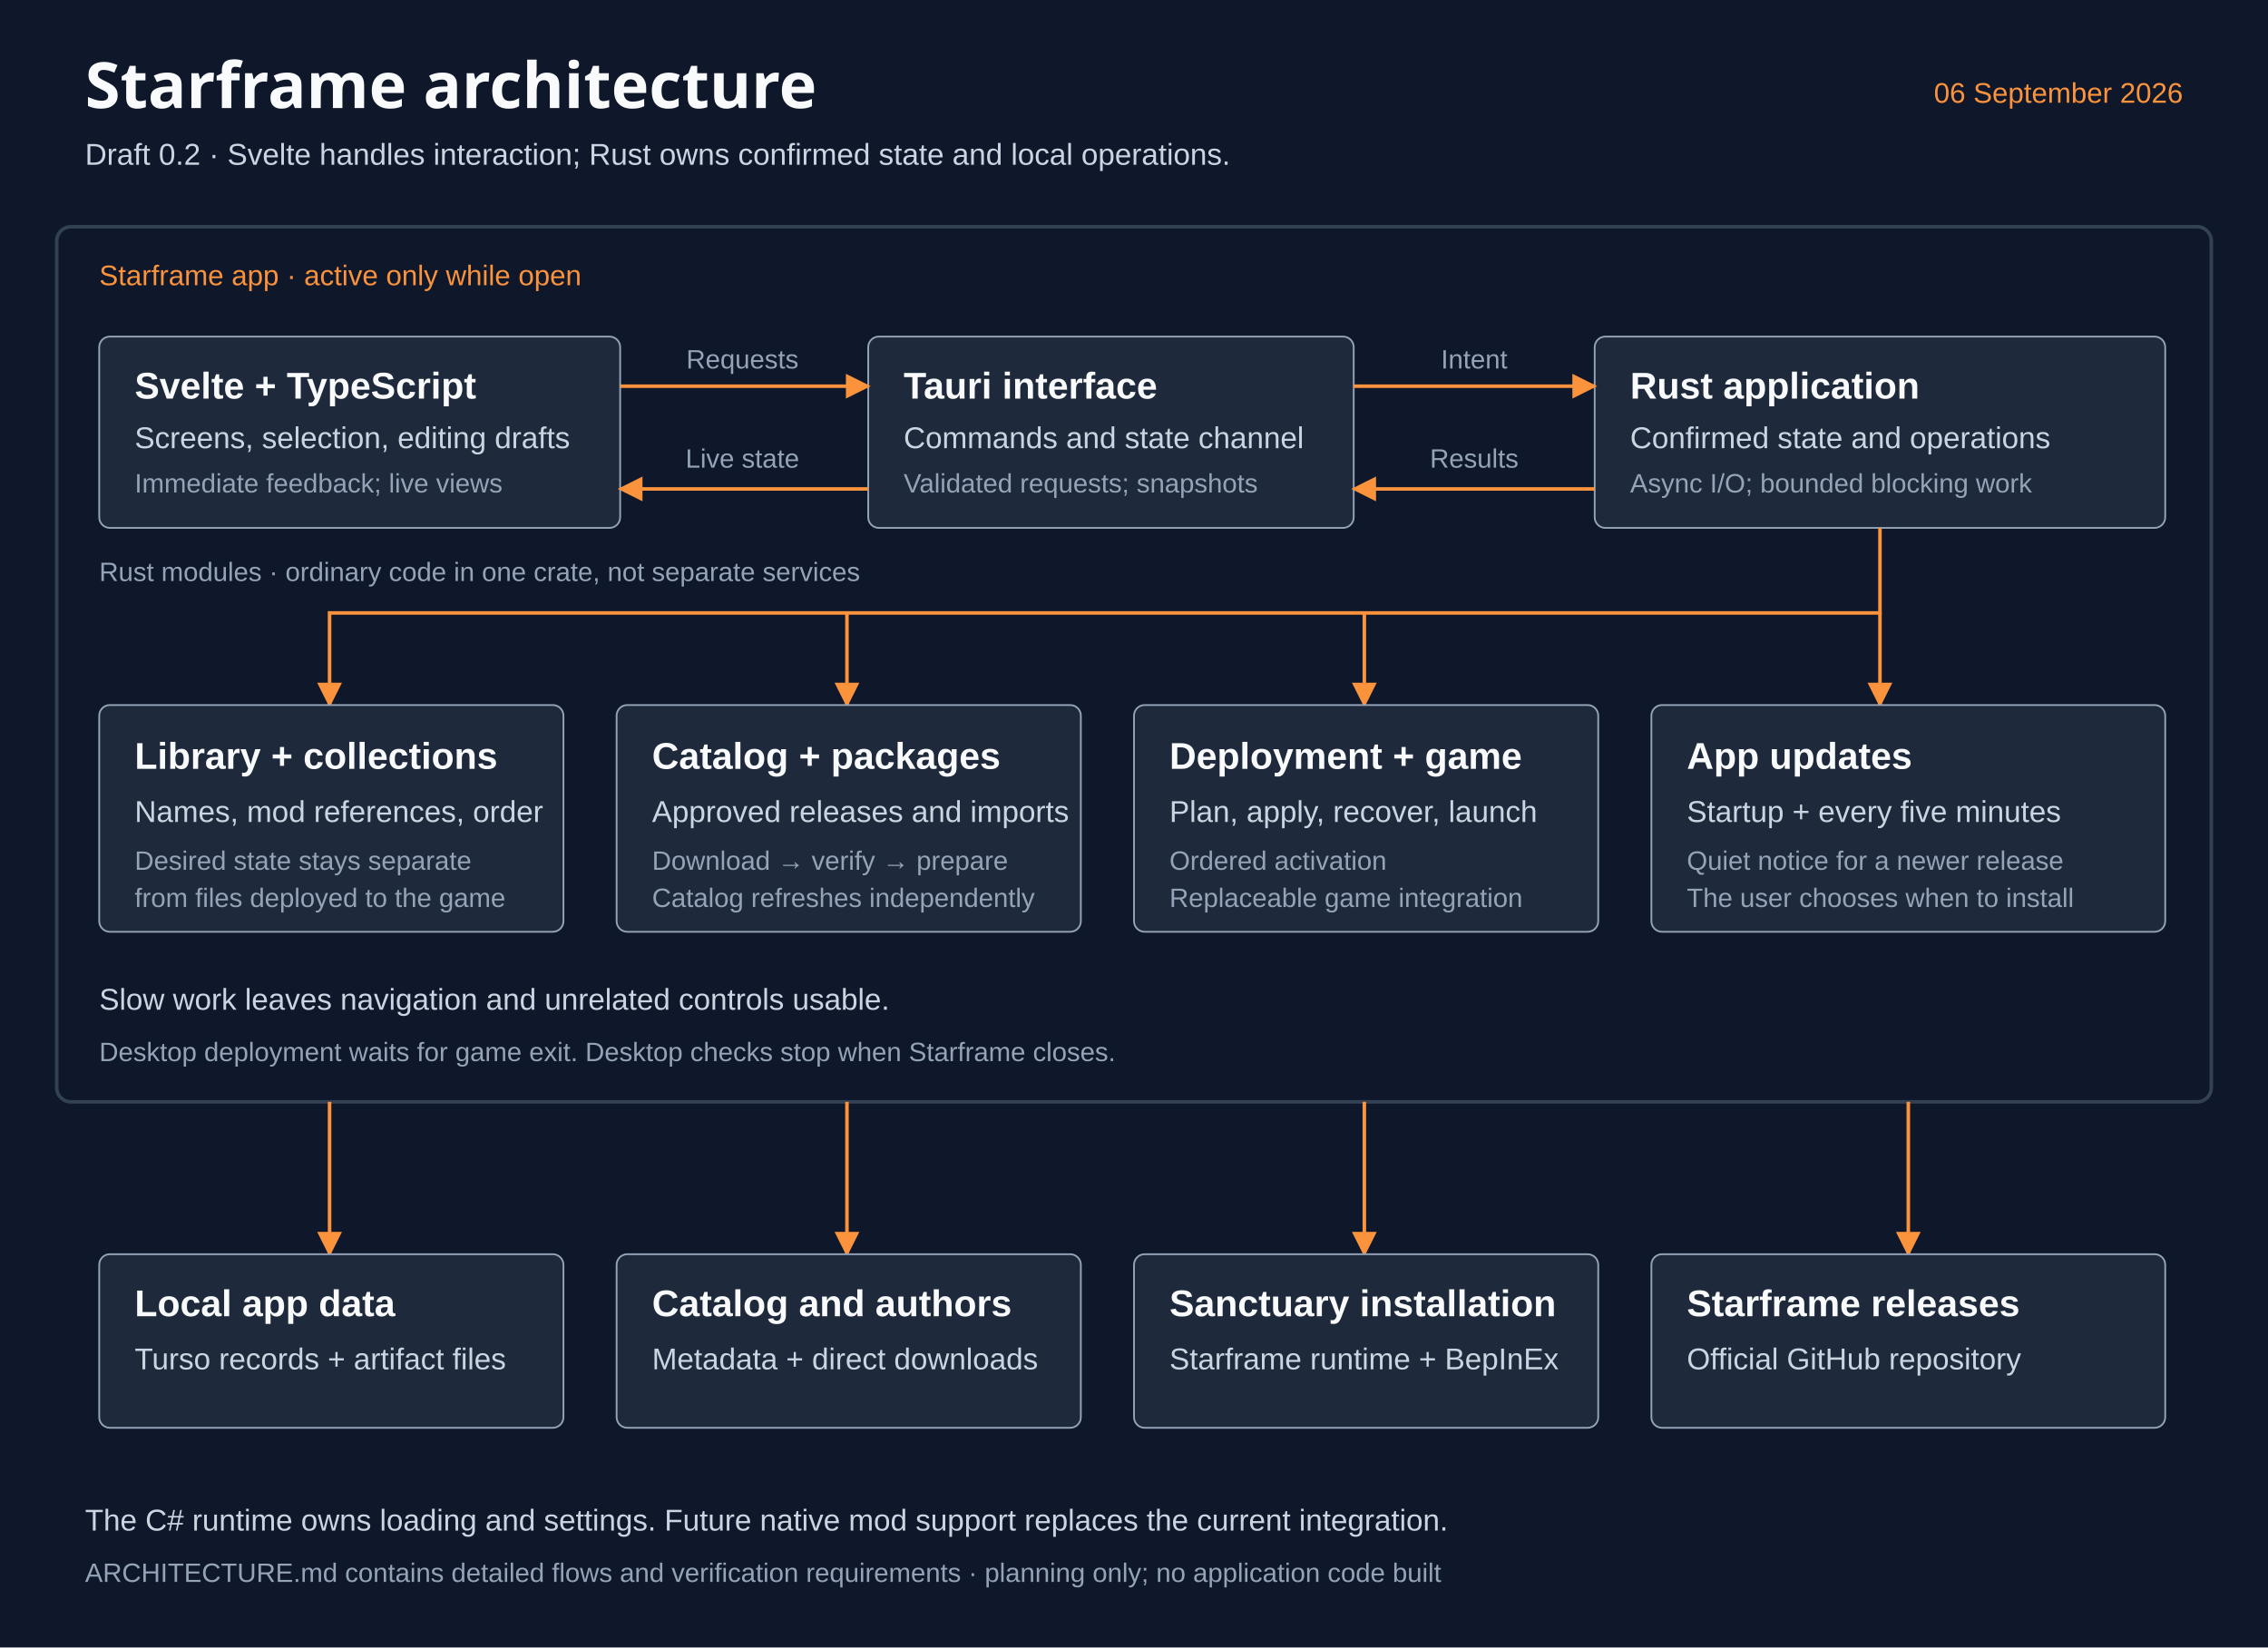
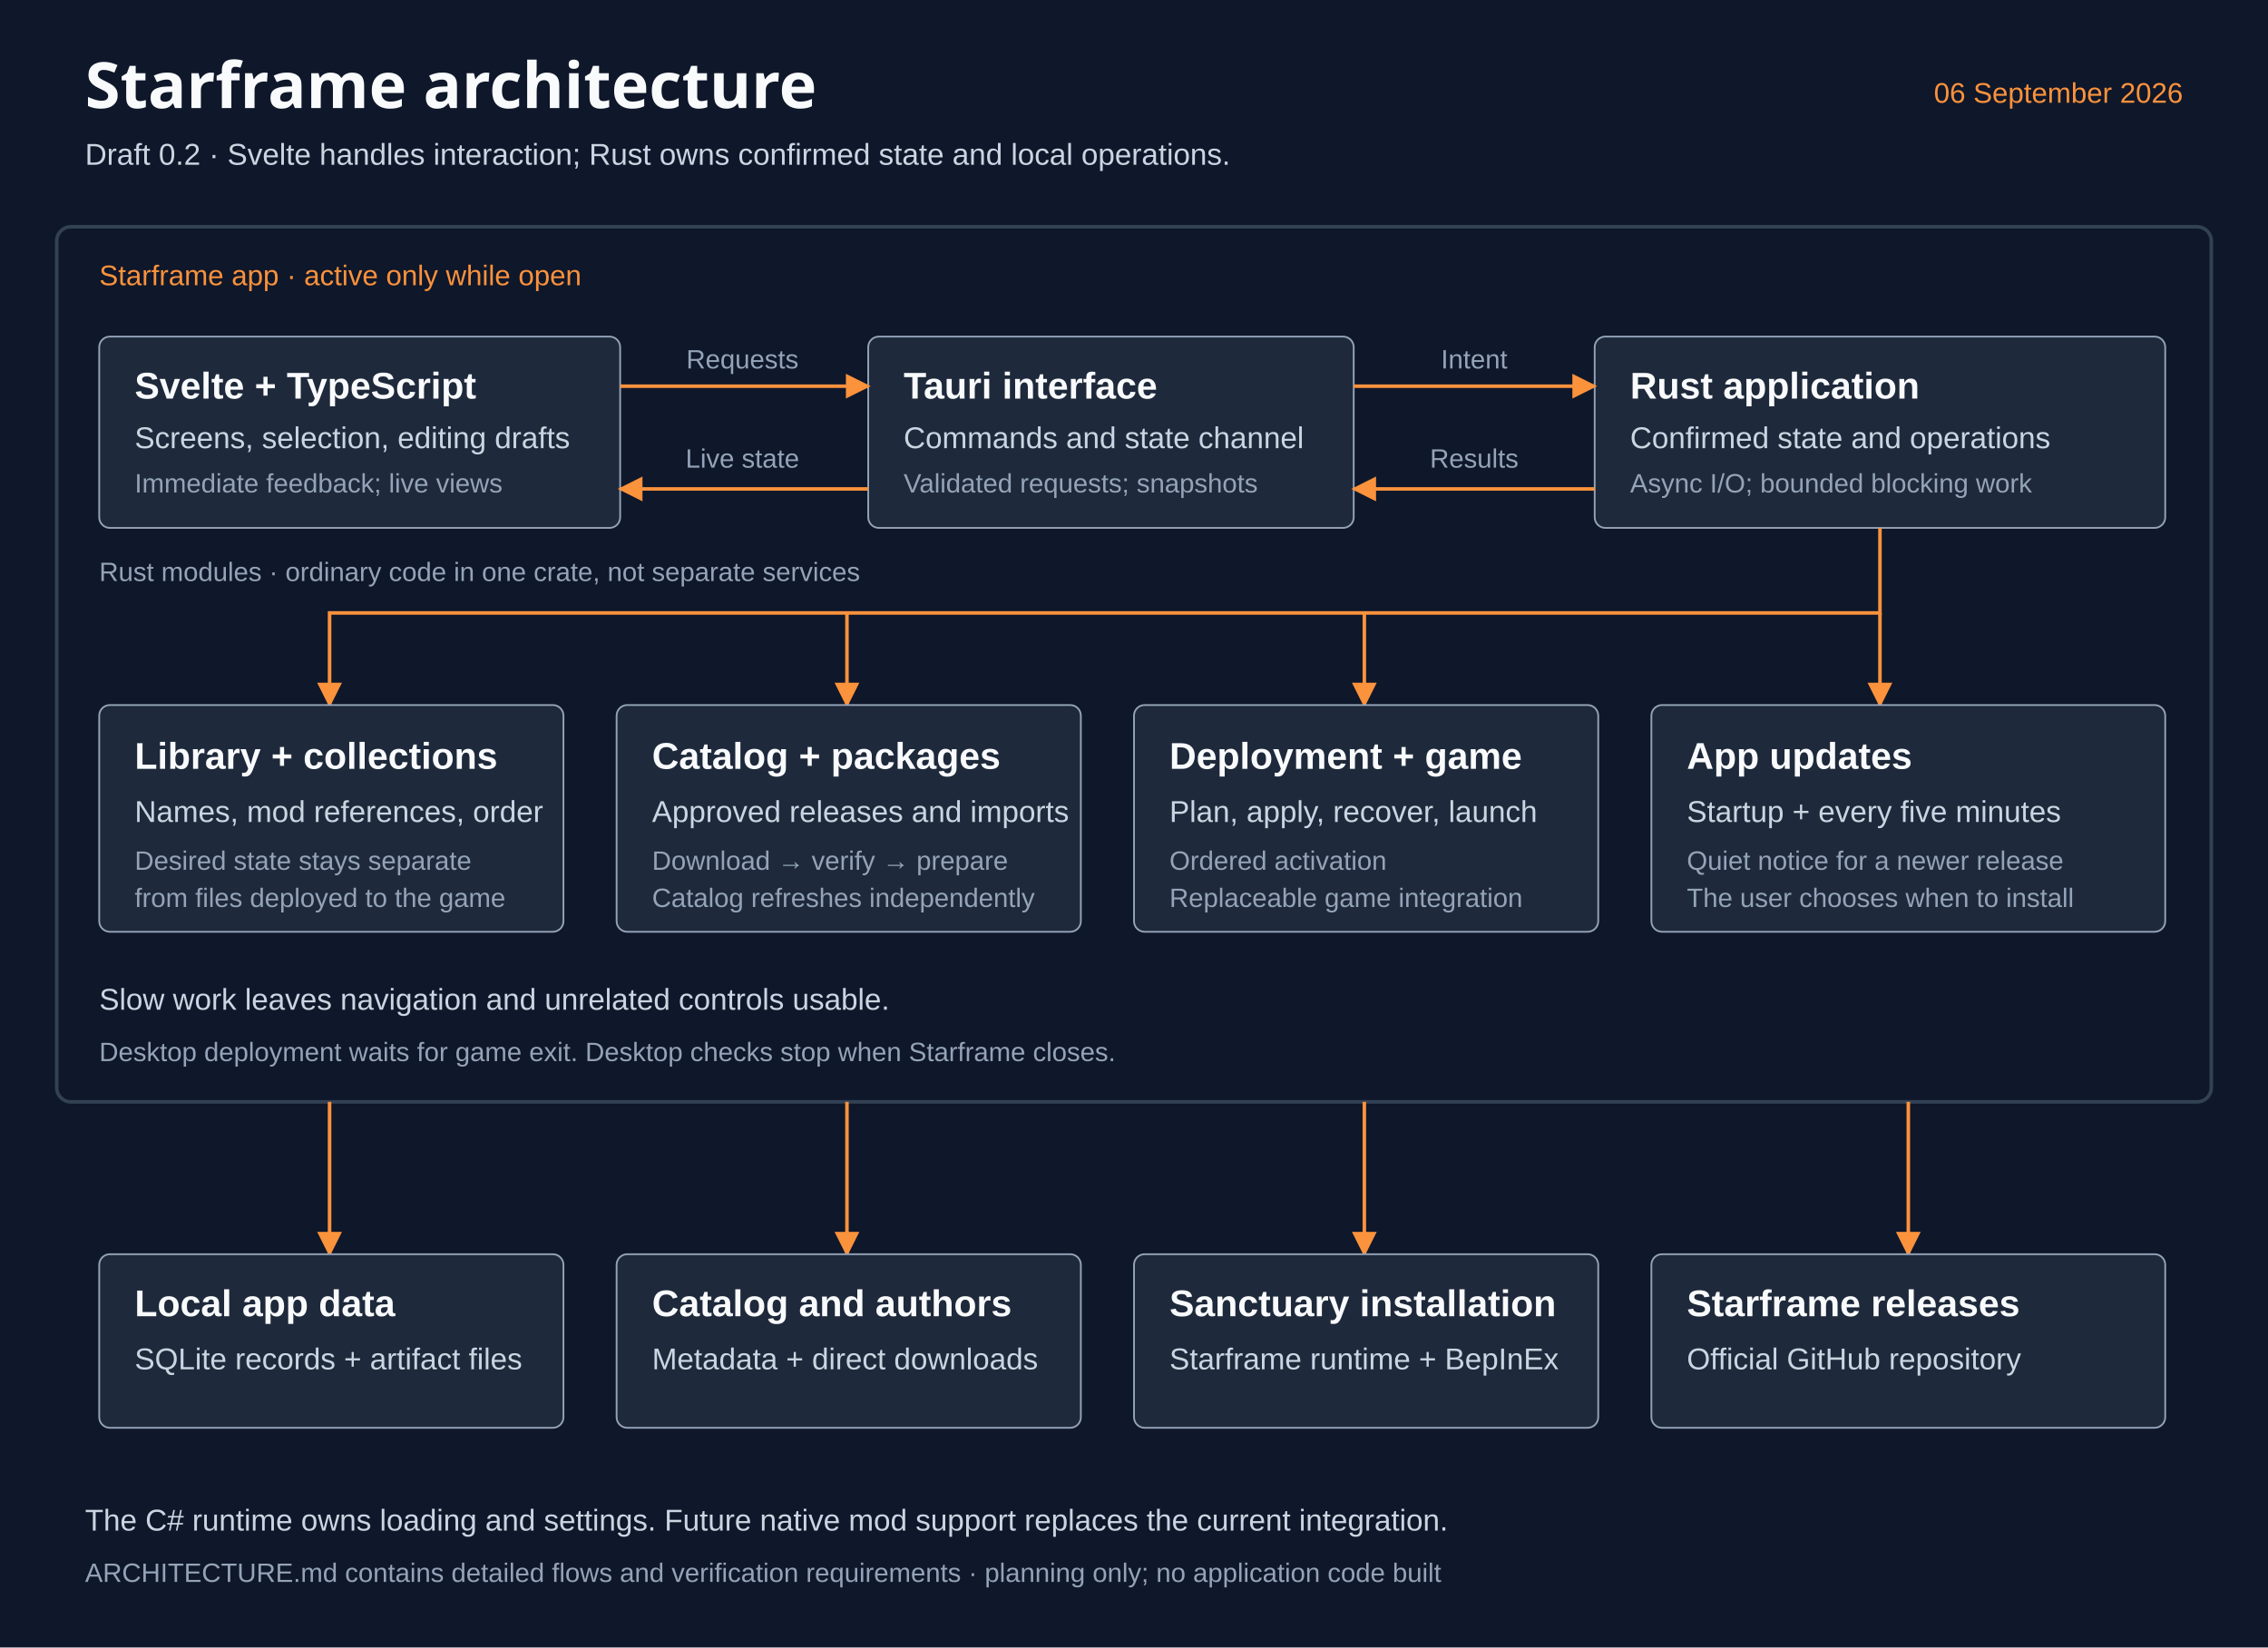
<svg xmlns="http://www.w3.org/2000/svg" width="1280" height="930" viewBox="0 0 1280 930" role="img" aria-labelledby="title desc">
  <defs>
    <marker id="arrow" viewBox="0 0 10 10" refX="9" refY="5" markerWidth="7" markerHeight="7" orient="auto-start-reverse">
      <path d="M0 0 L10 5 L0 10 Z" fill="#FB923C" />
    </marker>
    <style>
      text{font-family:'Segoe UI',Arial,sans-serif;fill:#CBD5E1;font-size:17px}
      .title{font-family:Bahnschrift,'Segoe UI',sans-serif;fill:#F8FAFC;font-size:36px;font-weight:600}
      .heading{fill:#F8FAFC;font-size:21px;font-weight:600}
      .label{fill:#FB923C;font-size:16px}
      .muted{fill:#94A3B8;font-size:15px}
      .box{fill:#1E293B;stroke:#94A3B8;stroke-width:1}
      .line{fill:none;stroke:#FB923C;stroke-width:2;marker-end:url(#arrow)}
    </style>
  </defs>
  <rect width="1280" height="930" fill="#0F172A" />
  <text x="48" y="61" class="title">Starframe architecture</text>
  <text x="48" y="93">Draft 0.2 · Svelte handles interaction; Rust owns confirmed state and local operations.</text>
  <text x="1232" y="58" text-anchor="end" class="label">06 September 2026</text>
  <rect x="32" y="128" width="1216" height="494" rx="8" fill="none" stroke="#334155" stroke-width="2" />
  <text x="56" y="161" class="label">Starframe app · active only while open</text>
  <rect x="56" y="190" width="294" height="108" rx="6" class="box" />
  <text x="76" y="225" class="heading">Svelte + TypeScript</text>
  <text x="76" y="253">Screens, selection, editing drafts</text>
  <text x="76" y="278" class="muted">Immediate feedback; live views</text>
  <rect x="490" y="190" width="274" height="108" rx="6" class="box" />
  <text x="510" y="225" class="heading">Tauri interface</text>
  <text x="510" y="253">Commands and state channel</text>
  <text x="510" y="278" class="muted">Validated requests; snapshots</text>
  <rect x="900" y="190" width="322" height="108" rx="6" class="box" />
  <text x="920" y="225" class="heading">Rust application</text>
  <text x="920" y="253">Confirmed state and operations</text>
  <text x="920" y="278" class="muted">Async I/O; bounded blocking work</text>
  <path d="M350 218 H490" class="line" />
  <text x="419" y="208" text-anchor="middle" class="muted">Requests</text>
  <path d="M490 276 H350" class="line" />
  <text x="419" y="264" text-anchor="middle" class="muted">Live state</text>
  <path d="M764 218 H900" class="line" />
  <text x="832" y="208" text-anchor="middle" class="muted">Intent</text>
  <path d="M900 276 H764" class="line" />
  <text x="832" y="264" text-anchor="middle" class="muted">Results</text>
  <path d="M1061 298 V346 H186 V398" class="line" />
  <path d="M478 346 V398" class="line" />
  <path d="M770 346 V398" class="line" />
  <path d="M1061 346 V398" class="line" />
  <text x="56" y="328" class="muted">Rust modules · ordinary code in one crate, not separate services</text>
  <rect x="56" y="398" width="262" height="128" rx="6" class="box" />
  <text x="76" y="434" class="heading">Library + collections</text>
  <text x="76" y="464">Names, mod references, order</text>
  <text x="76" y="491" class="muted">Desired state stays separate</text>
  <text x="76" y="512" class="muted">from files deployed to the game</text>
  <rect x="348" y="398" width="262" height="128" rx="6" class="box" />
  <text x="368" y="434" class="heading">Catalog + packages</text>
  <text x="368" y="464">Approved releases and imports</text>
  <text x="368" y="491" class="muted">Download → verify → prepare</text>
  <text x="368" y="512" class="muted">Catalog refreshes independently</text>
  <rect x="640" y="398" width="262" height="128" rx="6" class="box" />
  <text x="660" y="434" class="heading">Deployment + game</text>
  <text x="660" y="464">Plan, apply, recover, launch</text>
  <text x="660" y="491" class="muted">Ordered activation</text>
  <text x="660" y="512" class="muted">Replaceable game integration</text>
  <rect x="932" y="398" width="290" height="128" rx="6" class="box" />
  <text x="952" y="434" class="heading">App updates</text>
  <text x="952" y="464">Startup + every five minutes</text>
  <text x="952" y="491" class="muted">Quiet notice for a newer release</text>
  <text x="952" y="512" class="muted">The user chooses when to install</text>
  <text x="56" y="570">Slow work leaves navigation and unrelated controls usable.</text>
  <text x="56" y="599" class="muted">Desktop deployment waits for game exit. Desktop checks stop when Starframe closes.</text>
  <path d="M186 622 V708" class="line" />
  <path d="M478 622 V708" class="line" />
  <path d="M770 622 V708" class="line" />
  <path d="M1077 622 V708" class="line" />
  <rect x="56" y="708" width="262" height="98" rx="6" class="box" />
  <text x="76" y="743" class="heading">Local app data</text>
-   <text x="76" y="773">Turso records + artifact files</text>
+   <text x="76" y="773">SQLite records + artifact files</text>
  <rect x="348" y="708" width="262" height="98" rx="6" class="box" />
  <text x="368" y="743" class="heading">Catalog and authors</text>
  <text x="368" y="773">Metadata + direct downloads</text>
  <rect x="640" y="708" width="262" height="98" rx="6" class="box" />
  <text x="660" y="743" class="heading">Sanctuary installation</text>
  <text x="660" y="773">Starframe runtime + BepInEx</text>
  <rect x="932" y="708" width="290" height="98" rx="6" class="box" />
  <text x="952" y="743" class="heading">Starframe releases</text>
  <text x="952" y="773">Official GitHub repository</text>
  <text x="48" y="864">The C# runtime owns loading and settings. Future native mod support replaces the current integration.</text>
  <text x="48" y="893" class="muted">ARCHITECTURE.md contains detailed flows and verification requirements · planning only; no application code built</text>
</svg>
